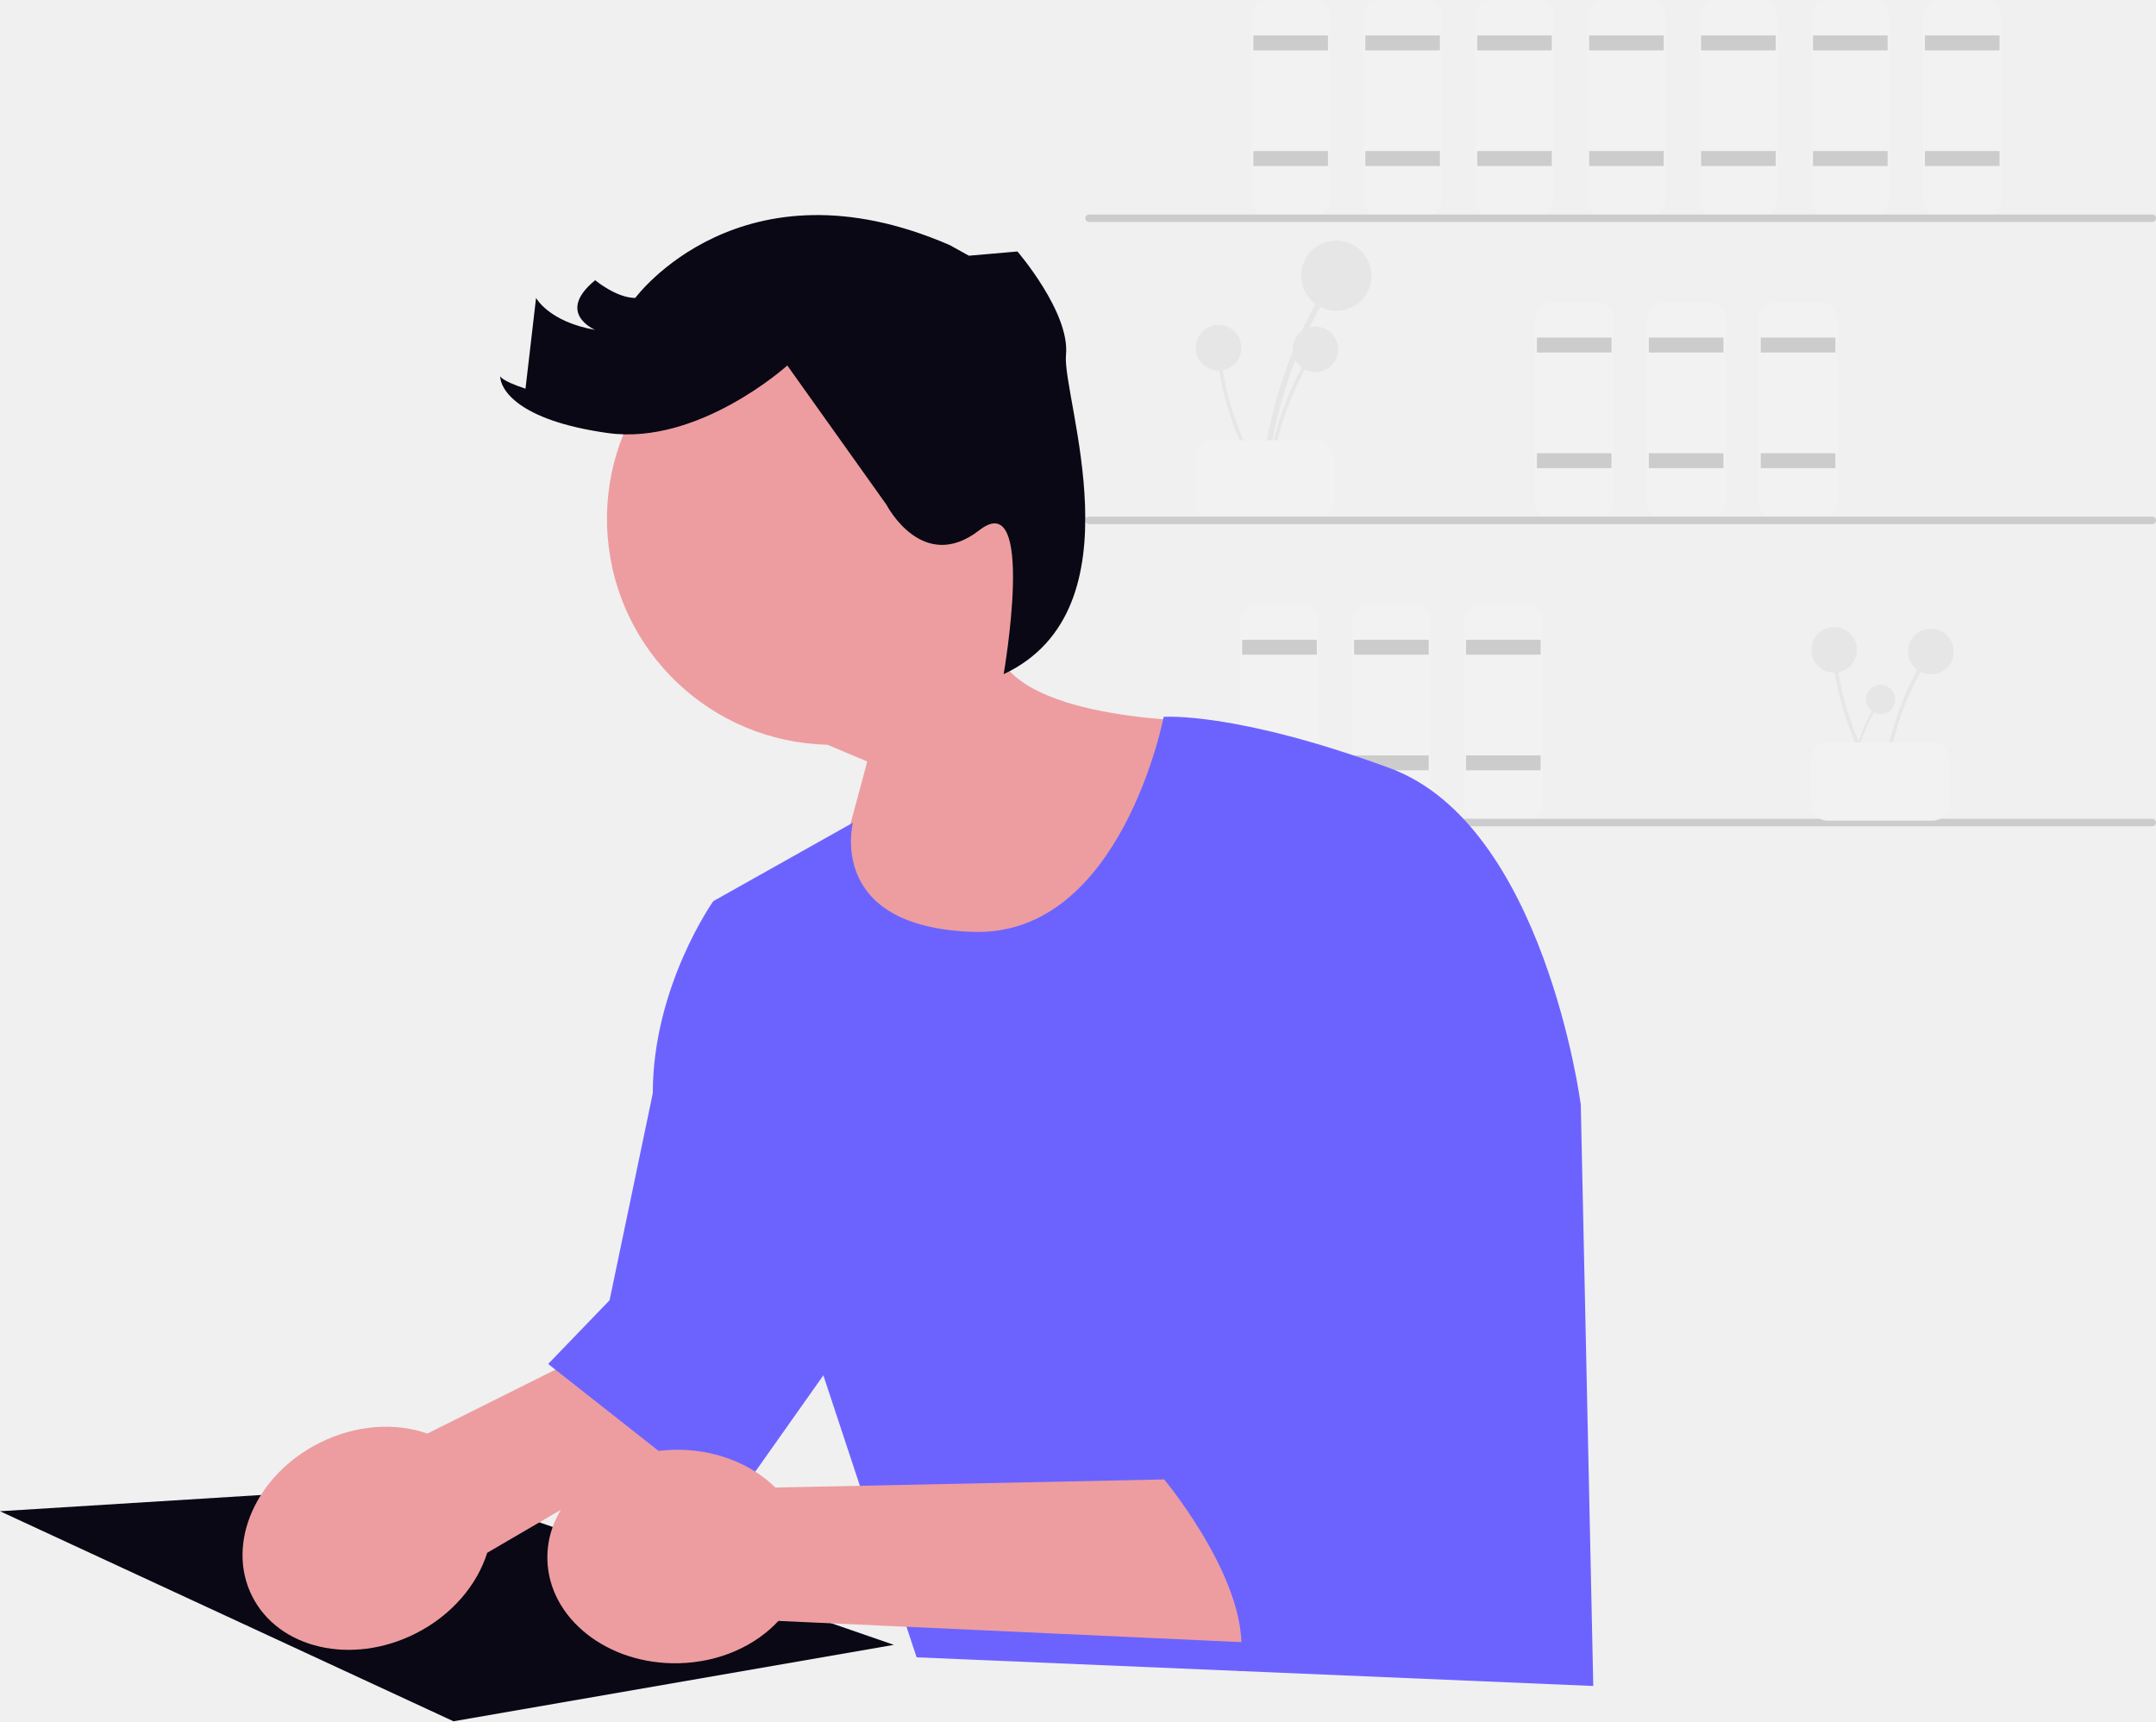
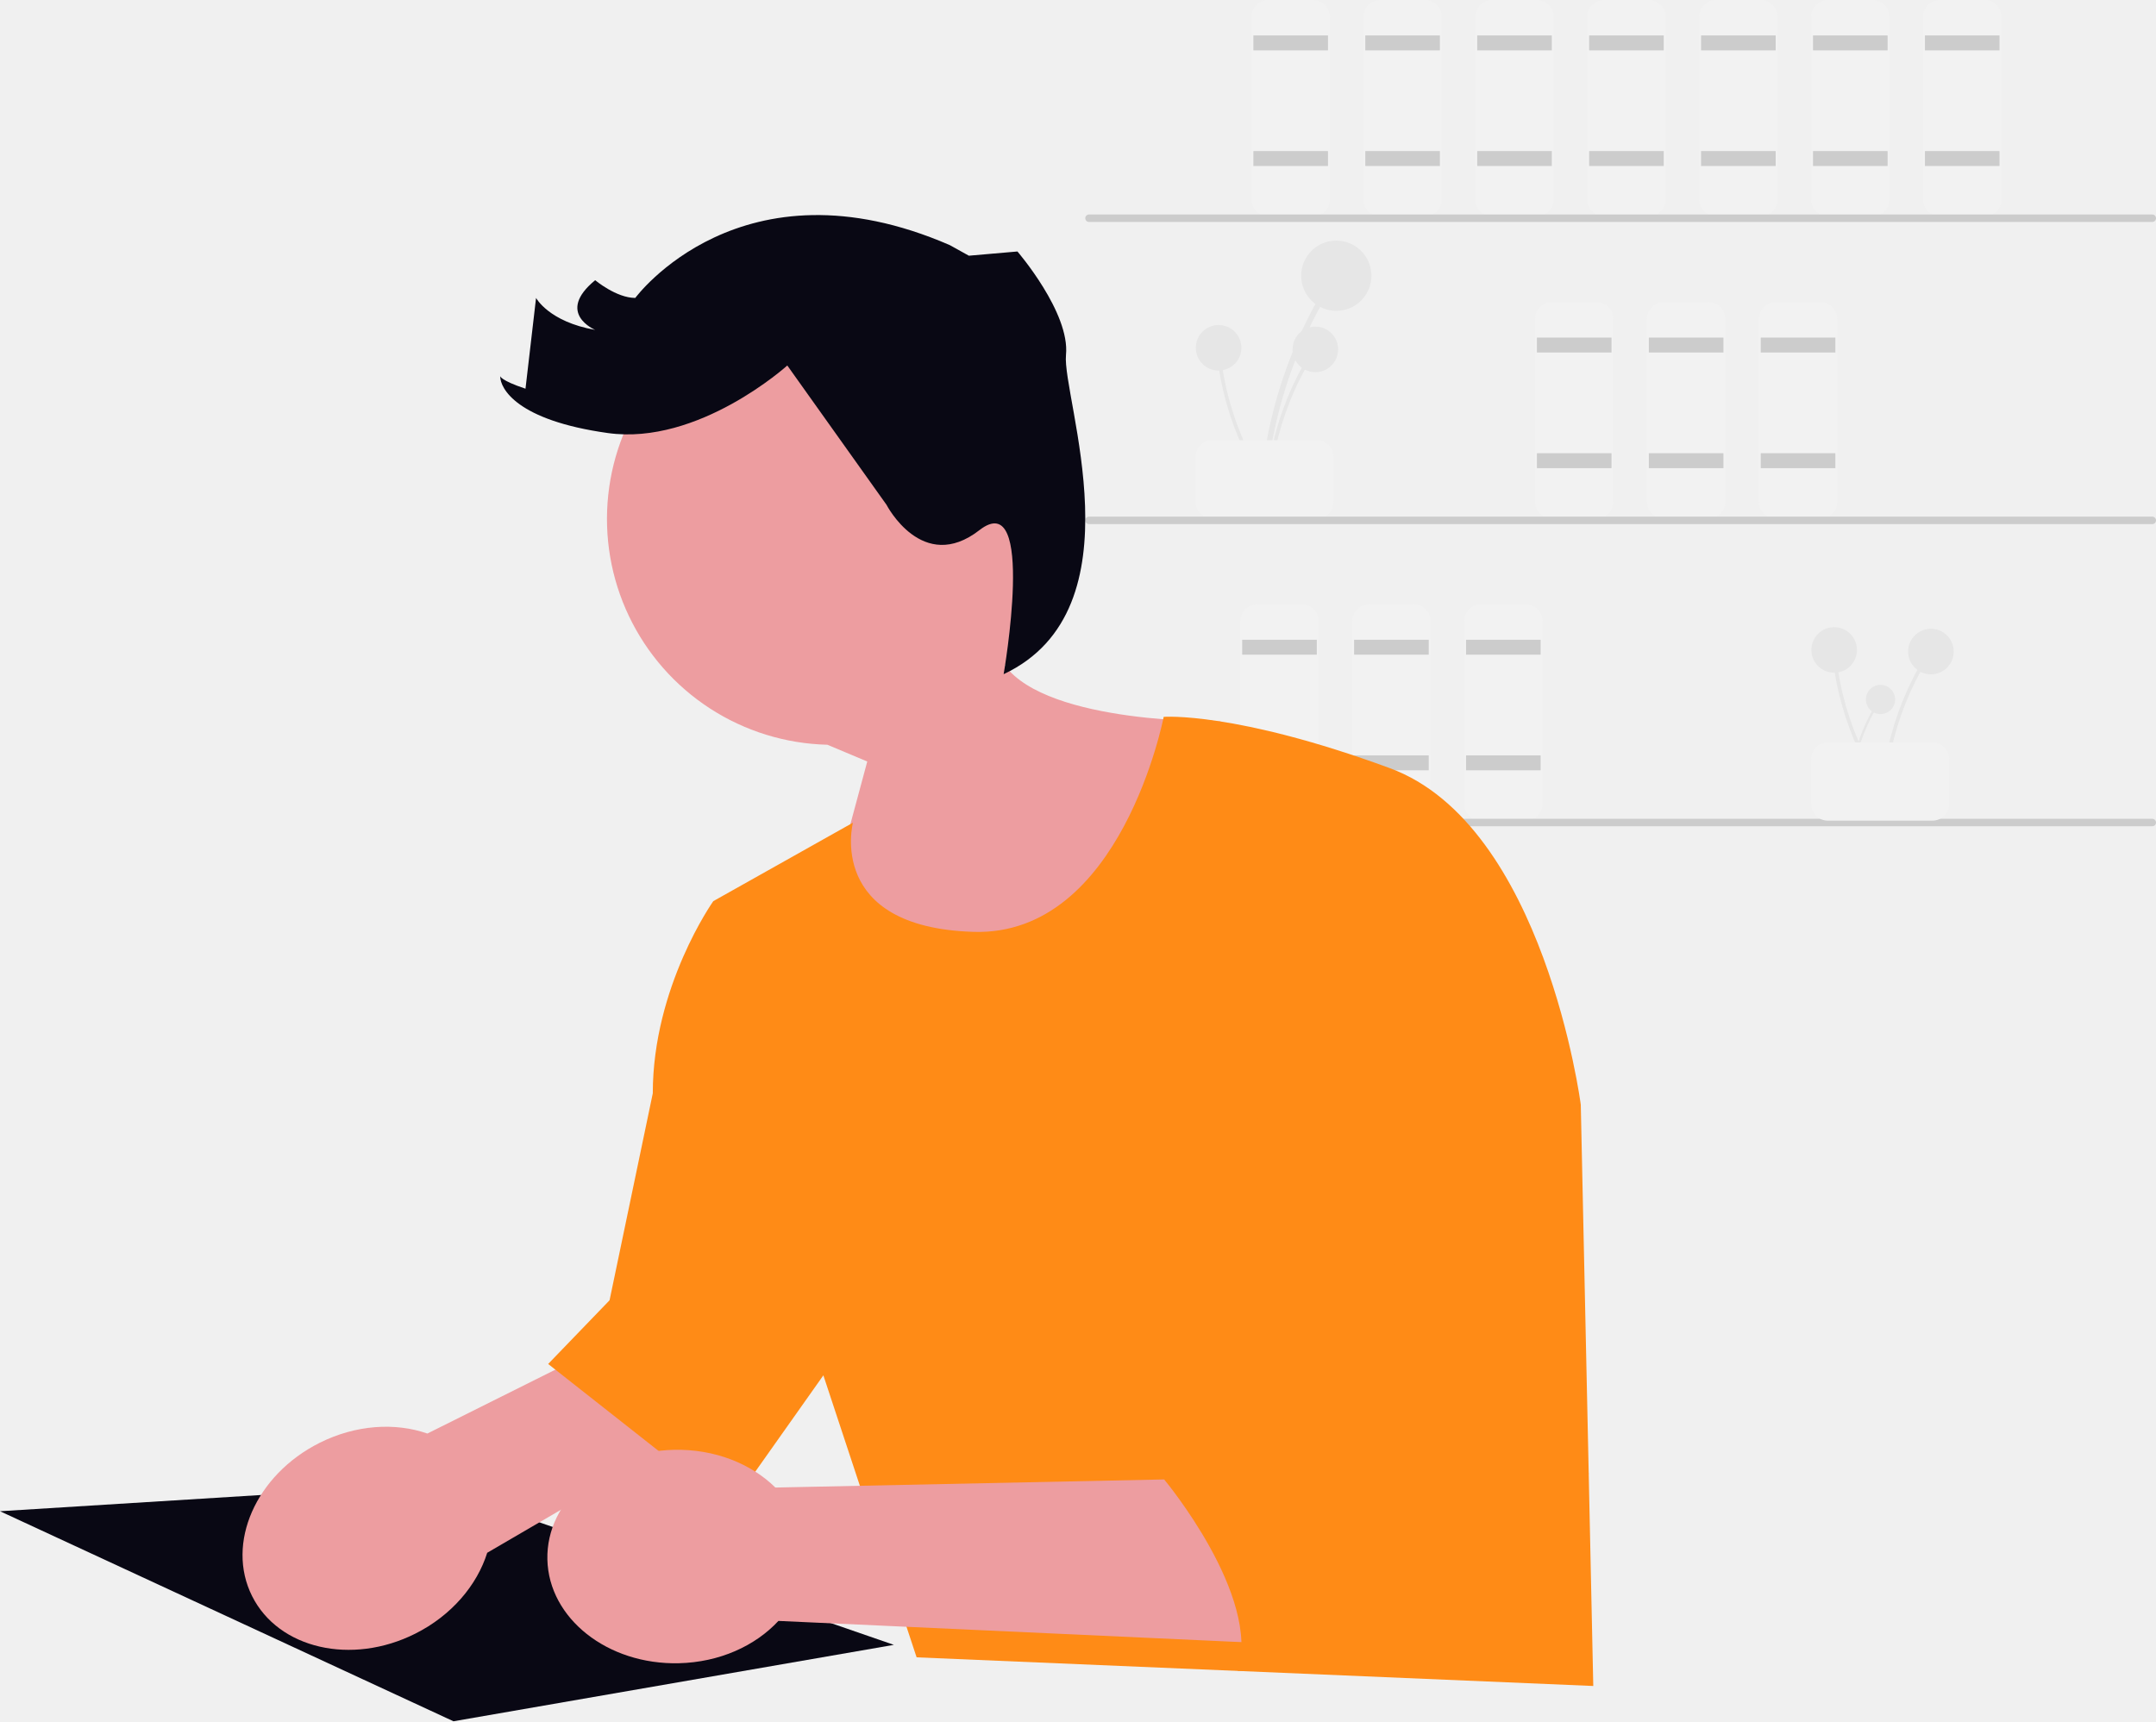
- <svg xmlns="http://www.w3.org/2000/svg" width="800" height="638.772" viewBox="0 0 800 638.772" role="img" artist="Katerina Limpitsouni" source="https://undraw.co/">
-   <g transform="translate(-610.75 -138.864)">
-     <path d="M689.636,391.636a168.947,168.947,0,0,1,13.983-53.32q3.155-7.05,6.947-13.789a1.03,1.03,0,0,0-1.777-1.039,171.281,171.281,0,0,0-19.059,52.58q-1.431,7.729-2.151,15.568C687.456,392.954,689.515,392.946,689.636,391.636Z" transform="translate(391.039 -73.608)" fill="#e6e6e6" />
-     <circle cx="13.033" cy="13.033" r="13.033" transform="translate(1093.555 228.153)" fill="#e6e6e6" />
-     <path d="M690.4,385.194a109.6,109.6,0,0,1,9.071-34.591q2.047-4.573,4.506-8.945a.668.668,0,0,0-1.153-.674,111.111,111.111,0,0,0-12.365,34.111q-.928,5.015-1.4,10.1C688.983,386.049,690.319,386.043,690.4,385.194Z" transform="translate(391.61 -66.819)" fill="#e6e6e6" />
-     <circle cx="8.455" cy="8.455" r="8.455" transform="translate(1090.365 260.068)" fill="#e6e6e6" />
-     <path d="M693.639,384.26a109.6,109.6,0,0,1-14.123-32.854q-1.2-4.865-1.949-9.825a.668.668,0,0,0-1.323.178,111.117,111.117,0,0,0,11.231,34.5q2.352,4.525,5.112,8.822c.464.723,1.513-.1,1.053-.821Z" transform="translate(386.683 -66.684)" fill="#e6e6e6" />
-     <circle cx="8.455" cy="8.455" r="8.455" transform="translate(1054.464 259.475)" fill="#e6e6e6" />
-     <path d="M670.059,384V367.39a6.237,6.237,0,0,1,6.23-6.229H715.05a6.236,6.236,0,0,1,6.229,6.229V384a6.237,6.237,0,0,1-6.23,6.229H676.289A6.236,6.236,0,0,1,670.059,384Z" transform="translate(384.308 -58.946)" fill="#f2f2f2" style="isolation:isolate" />
-     <path d="M707.9,323.451H691.289a6.236,6.236,0,0,1-6.229-6.229V249.39a6.236,6.236,0,0,1,6.23-6.229H707.9a6.237,6.237,0,0,1,6.229,6.229v67.832a6.236,6.236,0,0,1-6.229,6.229Z" transform="translate(390.073 -104.296)" fill="#f2f2f2" style="isolation:isolate" />
-     <rect width="27.686" height="5.537" transform="translate(1075.824 152.016)" fill="#ccc" />
-     <rect width="27.686" height="5.537" transform="translate(1075.824 194.93)" fill="#ccc" />
-     <path d="M737.9,323.451H721.289a6.236,6.236,0,0,1-6.229-6.229V249.39a6.236,6.236,0,0,1,6.229-6.229H737.9a6.237,6.237,0,0,1,6.23,6.229v67.832a6.237,6.237,0,0,1-6.23,6.229Z" transform="translate(401.602 -104.296)" fill="#f2f2f2" style="isolation:isolate" />
-     <rect width="27.686" height="5.537" transform="translate(1117.354 152.016)" fill="#ccc" />
-     <rect width="27.686" height="5.537" transform="translate(1117.354 194.93)" fill="#ccc" />
-     <path d="M767.9,323.451H751.289a6.236,6.236,0,0,1-6.23-6.229V249.39a6.236,6.236,0,0,1,6.23-6.229H767.9a6.236,6.236,0,0,1,6.229,6.229v67.832a6.236,6.236,0,0,1-6.229,6.229Z" transform="translate(413.132 -104.296)" fill="#f2f2f2" style="isolation:isolate" />
-     <rect width="27.686" height="5.537" transform="translate(1158.883 152.016)" fill="#ccc" />
-     <rect width="27.686" height="5.537" transform="translate(1158.883 194.93)" fill="#ccc" />
-     <path d="M783.9,404.451H767.289a6.237,6.237,0,0,1-6.229-6.229V330.39a6.237,6.237,0,0,1,6.23-6.229H783.9a6.236,6.236,0,0,1,6.229,6.23v67.832A6.236,6.236,0,0,1,783.9,404.451Z" transform="translate(419.281 -73.165)" fill="#f2f2f2" style="isolation:isolate" />
-     <rect width="27.686" height="5.537" transform="translate(1181.032 264.146)" fill="#ccc" />
-     <rect width="27.686" height="5.537" transform="translate(1181.032 307.06)" fill="#ccc" />
-     <path d="M813.9,404.451H797.288a6.237,6.237,0,0,1-6.229-6.229V330.39a6.237,6.237,0,0,1,6.23-6.229H813.9a6.236,6.236,0,0,1,6.229,6.23v67.832a6.237,6.237,0,0,1-6.23,6.229Z" transform="translate(430.812 -73.165)" fill="#f2f2f2" style="isolation:isolate" />
-     <rect width="27.686" height="5.537" transform="translate(1222.562 264.146)" fill="#ccc" />
-     <rect width="27.686" height="5.537" transform="translate(1222.562 307.06)" fill="#ccc" />
-     <path d="M843.9,404.451H827.289a6.236,6.236,0,0,1-6.229-6.229V330.39a6.236,6.236,0,0,1,6.229-6.229H843.9a6.236,6.236,0,0,1,6.229,6.23v67.832a6.237,6.237,0,0,1-6.23,6.229Z" transform="translate(442.342 -73.165)" fill="#f2f2f2" style="isolation:isolate" />
-     <rect width="27.686" height="5.537" transform="translate(1264.092 264.146)" fill="#ccc" />
-     <rect width="27.686" height="5.537" transform="translate(1264.092 307.06)" fill="#ccc" />
-     <path d="M704.9,485.451H688.289a6.236,6.236,0,0,1-6.229-6.229V411.39a6.236,6.236,0,0,1,6.229-6.229H704.9a6.237,6.237,0,0,1,6.229,6.229v67.832A6.237,6.237,0,0,1,704.9,485.451Z" transform="translate(388.921 -42.035)" fill="#f2f2f2" style="isolation:isolate" />
-     <rect width="27.686" height="5.537" transform="translate(1071.671 376.276)" fill="#ccc" />
-     <rect width="27.686" height="5.537" transform="translate(1071.671 419.19)" fill="#ccc" />
-     <path d="M734.9,485.451H718.289a6.237,6.237,0,0,1-6.229-6.229V411.39a6.236,6.236,0,0,1,6.229-6.229H734.9a6.236,6.236,0,0,1,6.229,6.229v67.832A6.236,6.236,0,0,1,734.9,485.451Z" transform="translate(400.45 -42.035)" fill="#f2f2f2" style="isolation:isolate" />
-     <rect width="27.686" height="5.537" transform="translate(1113.2 376.276)" fill="#ccc" />
-     <rect width="27.686" height="5.537" transform="translate(1113.2 419.19)" fill="#ccc" />
-     <path d="M764.9,485.451H748.289a6.237,6.237,0,0,1-6.23-6.229V411.39a6.236,6.236,0,0,1,6.23-6.229H764.9a6.237,6.237,0,0,1,6.229,6.229v67.832A6.237,6.237,0,0,1,764.9,485.451Z" transform="translate(411.98 -42.035)" fill="#f2f2f2" style="isolation:isolate" />
-     <rect width="27.686" height="5.537" transform="translate(1154.731 376.276)" fill="#ccc" />
-     <rect width="27.686" height="5.537" transform="translate(1154.731 419.19)" fill="#ccc" />
-     <path d="M797.9,323.451H781.289a6.236,6.236,0,0,1-6.229-6.229V249.39a6.236,6.236,0,0,1,6.23-6.229H797.9a6.236,6.236,0,0,1,6.229,6.229v67.832a6.236,6.236,0,0,1-6.229,6.229Z" transform="translate(424.663 -104.296)" fill="#f2f2f2" style="isolation:isolate" />
-     <rect width="27.686" height="5.537" transform="translate(1200.413 152.016)" fill="#ccc" />
-     <rect width="27.686" height="5.537" transform="translate(1200.413 194.93)" fill="#ccc" />
-     <path d="M827.9,323.451H811.289a6.236,6.236,0,0,1-6.23-6.229V249.39a6.236,6.236,0,0,1,6.229-6.229H827.9a6.237,6.237,0,0,1,6.229,6.229v67.832a6.236,6.236,0,0,1-6.229,6.229Z" transform="translate(436.192 -104.296)" fill="#f2f2f2" style="isolation:isolate" />
-     <rect width="27.686" height="5.537" transform="translate(1241.943 152.016)" fill="#ccc" />
-     <rect width="27.686" height="5.537" transform="translate(1241.943 194.93)" fill="#ccc" />
-     <path d="M857.9,323.451H841.289a6.236,6.236,0,0,1-6.229-6.229V249.39a6.237,6.237,0,0,1,6.229-6.229H857.9a6.237,6.237,0,0,1,6.229,6.229v67.832a6.236,6.236,0,0,1-6.229,6.229Z" transform="translate(447.722 -104.296)" fill="#f2f2f2" style="isolation:isolate" />
-     <rect width="27.686" height="5.537" transform="translate(1283.472 152.016)" fill="#ccc" />
-     <rect width="27.686" height="5.537" transform="translate(1283.472 194.93)" fill="#ccc" />
-     <path d="M887.9,323.451H871.288a6.236,6.236,0,0,1-6.229-6.229V249.39a6.236,6.236,0,0,1,6.229-6.229H887.9a6.237,6.237,0,0,1,6.229,6.229v67.832a6.237,6.237,0,0,1-6.229,6.229Z" transform="translate(459.251 -104.296)" fill="#f2f2f2" style="isolation:isolate" />
-     <rect width="27.686" height="5.537" transform="translate(1325.002 152.016)" fill="#ccc" />
-     <rect width="27.686" height="5.537" transform="translate(1325.002 194.93)" fill="#ccc" />
-     <path d="M1036.416,303.429H641.884a1.384,1.384,0,1,1,0-2.769h394.532a1.384,1.384,0,1,1,0,2.769Z" transform="translate(372.949 -82.197)" fill="#ccc" />
-     <path d="M1036.416,384.429H641.884a1.384,1.384,0,0,1,0-2.769h394.532a1.384,1.384,0,1,1,0,2.769Z" transform="translate(372.949 -51.067)" fill="#ccc" />
-     <path d="M1036.416,465.429H641.884a1.384,1.384,0,1,1,0-2.769h394.532a1.384,1.384,0,1,1,0,2.769Z" transform="translate(372.949 -19.936)" fill="#ccc" />
-     <path d="M853.431,432.548a70.257,70.257,0,0,1,5.815-22.174q1.313-2.932,2.889-5.734a.428.428,0,0,0-.739-.432,71.225,71.225,0,0,0-7.926,21.866q-.6,3.215-.895,6.474C852.524,433.1,853.38,433.093,853.431,432.548Z" transform="translate(444.325 -2.151)" fill="#e6e6e6" />
-     <ellipse cx="5.42" cy="5.42" rx="5.42" ry="5.42" transform="translate(1303.112 393.022)" fill="#e6e6e6" />
-     <path d="M855.4,466.194a109.6,109.6,0,0,1,9.071-34.591q2.047-4.573,4.507-8.945a.668.668,0,0,0-1.153-.674,111.118,111.118,0,0,0-12.365,34.111q-.928,5.015-1.4,10.1C853.983,467.049,855.319,467.043,855.4,466.194Z" transform="translate(455.023 -35.69)" fill="#e6e6e6" />
-     <circle cx="8.455" cy="8.455" r="8.455" transform="translate(1318.778 372.198)" fill="#e6e6e6" />
-     <path d="M858.639,465.26a109.6,109.6,0,0,1-14.123-32.854q-1.2-4.865-1.949-9.825a.668.668,0,0,0-1.323.178,111.115,111.115,0,0,0,11.231,34.5q2.352,4.525,5.112,8.822c.464.723,1.513-.1,1.053-.821Z" transform="translate(450.097 -35.554)" fill="#e6e6e6" />
-     <circle cx="8.455" cy="8.455" r="8.455" transform="translate(1282.878 371.605)" fill="#e6e6e6" />
-     <path d="M835.059,465V448.39a6.237,6.237,0,0,1,6.229-6.229H880.05a6.236,6.236,0,0,1,6.229,6.229V465a6.236,6.236,0,0,1-6.229,6.229H841.289A6.237,6.237,0,0,1,835.059,465Z" transform="translate(447.722 -27.815)" fill="#f2f2f2" style="isolation:isolate" />
-     <path d="M433.222,128.568A83.82,83.82,0,1,0,350.644,235.55l14.793,6.222-20.964,77.843,108.111,20.369L496.52,226.891s-63.778,1.195-80.059-20.792a83.729,83.729,0,0,0,16.761-77.531Z" transform="translate(567.118 179.691)" fill="#ed9da0" />
-     <path d="M2,601.74l168.265,77.951L333.681,651.33,161.511,591.822Z" transform="translate(608.75 97.945)" fill="#090814" />
-     <path d="M177.216,554.559l161-80.362,15.068,34.852L199.42,598.81c-3.782,12.02-13.2,23.241-26.7,30.017-23.625,11.855-50.729,5.615-60.54-13.936s1.387-45.011,25.012-56.865c13.5-6.775,28.127-7.618,40.024-3.466Z" transform="translate(592.114 116.298)" fill="#ed9da0" />
-     <path d="M471.391,254.275s-15.71,81.474-70.568,79.786-44.731-40.511-44.731-40.511l-51.816,29.117s-22.454,31.649-22.454,71.316l-16.036,76.8L243,494.416l67.518,53.17,34.6-48.951,34.6,104.653,251.082,10.631L626.164,398.2s-13.5-103.809-70.894-124.908-83.879-19.02-83.879-19.02Z" transform="translate(571.148 150.62)" fill="#6c63ff" />
-     <path d="M328.443,88.937s-32.9,29.77-66.59,25.069S221.9,97.554,221.9,92.854c0,0,0,1.567,9.4,4.7l3.917-33.687s4.7,8.836,21.936,11.86c0,0-14.885-6.219,0-18.441,0,0,7.834,6.58,14.885,6.58,0,0,39.171-53.272,116.728-19.585l7.051,3.917,9.1-.791,8.921-.776S433.42,69.352,431.853,85.02s28.152,94.366-23.136,118.473c0,0,12.168-69.9-8.984-53.45s-34.47-9.4-34.47-9.4l-36.82-51.705Z" transform="translate(574.44 185.56)" fill="#090814" />
-     <path d="M327.257,590.569l179.9-3.747,8.7,61.834-187.468-8.591c-8.562,9.246-21.875,15.359-36.977,15.705-26.425.606-48.253-16.63-48.755-38.5s20.513-40.089,46.938-40.7c15.1-.346,28.682,5.15,37.658,13.993Z" transform="translate(571.202 100.326)" fill="#ed9da0" />
-     <path d="M548.518,430.822s-5.908,37.135,11.816,49.794c0,0-5.908,45.575,8.44,59.922,0,0-26.366,1.068-21.2,14.881,0,0-38.722-6.442-33.658,9.594,0,0,35.834,43.008,27.2,70.877L658.235,630l13.071-67.436" transform="translate(528.949 123.065)" fill="#6c63ff" />
+ <svg xmlns="http://www.w3.org/2000/svg" width="800" height="639" viewBox="0 0 800 639" fill="none">
+   <g clip-path="url(#clip0_4003_977)">
+     <path d="M469.925 179.164C471.636 160.745 476.359 142.732 483.908 125.844C486.011 121.144 488.327 116.548 490.855 112.055C490.98 111.82 491.01 111.546 490.937 111.29C490.865 111.033 490.696 110.815 490.466 110.681C490.236 110.546 489.963 110.506 489.705 110.569C489.446 110.631 489.221 110.792 489.078 111.016C479.887 127.38 473.448 145.144 470.019 163.596C469.065 168.749 468.348 173.938 467.868 179.164C467.745 180.482 469.804 180.474 469.925 179.164Z" fill="#E6E6E6" />
+     <path d="M495.838 115.355C503.036 115.355 508.871 109.52 508.871 102.322C508.871 95.124 503.036 89.289 495.838 89.289C488.64 89.289 482.805 95.124 482.805 102.322C482.805 109.52 488.64 115.355 495.838 115.355Z" fill="#E6E6E6" />
+     <path d="M471.26 179.511C472.37 167.562 475.434 155.876 480.331 144.92C481.696 141.871 483.198 138.889 484.837 135.975C484.921 135.822 484.942 135.643 484.896 135.475C484.849 135.307 484.739 135.164 484.589 135.076C484.438 134.988 484.26 134.963 484.091 135.005C483.922 135.047 483.776 135.153 483.684 135.301C477.721 145.917 473.544 157.441 471.319 169.412C470.7 172.755 470.234 176.122 469.919 179.512C469.843 180.366 471.179 180.36 471.26 179.511Z" fill="#E6E6E6" />
+     <path d="M488.07 138.114C492.74 138.114 496.525 134.329 496.525 129.659C496.525 124.99 492.74 121.204 488.07 121.204C483.4 121.204 479.615 124.99 479.615 129.659C479.615 134.329 483.4 138.114 488.07 138.114Z" fill="#E6E6E6" />
+     <path d="M469.572 178.712C463.097 168.608 458.326 157.509 455.449 145.858C454.649 142.615 453.999 139.34 453.5 136.033C453.47 135.863 453.376 135.711 453.236 135.609C453.097 135.507 452.924 135.463 452.753 135.486C452.582 135.509 452.427 135.598 452.319 135.733C452.212 135.868 452.161 136.039 452.177 136.211C454.005 148.249 457.799 159.904 463.408 170.711C464.976 173.728 466.68 176.668 468.52 179.533C468.984 180.256 470.033 179.433 469.573 178.712H469.572Z" fill="#E6E6E6" />
+     <path d="M452.169 137.521C456.839 137.521 460.624 133.735 460.624 129.066C460.624 124.396 456.839 120.611 452.169 120.611C447.499 120.611 443.714 124.396 443.714 129.066C443.714 133.735 447.499 137.521 452.169 137.521Z" fill="#E6E6E6" />
+     <path d="M443.617 186.19V169.58C443.619 167.929 444.276 166.345 445.444 165.177C446.612 164.01 448.195 163.353 449.847 163.351H488.608C490.259 163.353 491.843 164.01 493.011 165.178C494.178 166.345 494.835 167.929 494.837 169.58V186.19C494.835 187.842 494.178 189.425 493.01 190.593C491.842 191.76 490.259 192.417 488.607 192.419H449.847C448.195 192.417 446.612 191.761 445.444 190.593C444.276 189.425 443.619 187.842 443.617 186.19Z" fill="#F2F2F2" />
+     <path d="M487.223 80.291H470.612C468.961 80.289 467.377 79.632 466.21 78.465C465.042 77.297 464.385 75.713 464.383 74.062V6.23C464.385 4.578 465.042 2.995 466.21 1.827C467.378 0.659 468.961 0.003 470.613 0.001H487.223C488.874 0.003 490.458 0.66 491.625 1.828C492.793 2.995 493.45 4.579 493.452 6.23V74.062C493.45 75.713 492.793 77.297 491.626 78.465C490.458 79.632 488.875 80.289 487.223 80.291Z" fill="#F2F2F2" />
+     <path d="M492.76 13.152H465.074V18.689H492.76V13.152Z" fill="#CCCCCC" />
+     <path d="M492.76 56.066H465.074V61.603H492.76V56.066Z" fill="#CCCCCC" />
+     <path d="M528.752 80.291H512.141C510.49 80.289 508.906 79.632 507.738 78.465C506.571 77.297 505.914 75.713 505.912 74.062V6.23C505.914 4.579 506.571 2.995 507.738 1.827C508.906 0.66 510.49 0.003 512.141 0.001H528.752C530.404 0.003 531.987 0.66 533.155 1.827C534.323 2.995 534.98 4.578 534.982 6.23V74.062C534.98 75.713 534.323 77.297 533.155 78.465C531.987 79.632 530.404 80.289 528.752 80.291Z" fill="#F2F2F2" />
+     <path d="M534.29 13.152H506.604V18.689H534.29V13.152Z" fill="#CCCCCC" />
+     <path d="M534.29 56.066H506.604V61.603H534.29V56.066Z" fill="#CCCCCC" />
+     <path d="M570.282 80.291H553.671C552.019 80.289 550.436 79.633 549.268 78.465C548.1 77.297 547.443 75.714 547.441 74.062V6.23C547.443 4.578 548.1 2.995 549.268 1.827C550.436 0.659 552.019 0.003 553.671 0.001H570.282C571.934 0.003 573.517 0.66 574.685 1.827C575.852 2.995 576.509 4.579 576.511 6.23V74.062C576.509 75.713 575.852 77.297 574.685 78.465C573.517 79.632 571.934 80.289 570.282 80.291Z" fill="#F2F2F2" />
+     <path d="M575.819 13.152H548.133V18.689H575.819V13.152Z" fill="#CCCCCC" />
+     <path d="M575.819 56.066H548.133V61.603H575.819V56.066Z" fill="#CCCCCC" />
+     <path d="M592.431 192.422H575.82C574.169 192.42 572.585 191.763 571.418 190.595C570.25 189.427 569.593 187.844 569.591 186.193V118.361C569.593 116.709 570.25 115.126 571.418 113.958C572.586 112.791 574.169 112.134 575.821 112.132H592.431C594.083 112.134 595.666 112.791 596.834 113.959C598.002 115.127 598.658 116.71 598.66 118.362V186.194C598.658 187.845 598.001 189.428 596.833 190.596C595.665 191.763 594.082 192.42 592.431 192.422Z" fill="#F2F2F2" />
+     <path d="M597.968 125.282H570.282V130.819H597.968V125.282Z" fill="#CCCCCC" />
+     <path d="M597.968 168.196H570.282V173.733H597.968V168.196Z" fill="#CCCCCC" />
+     <path d="M633.962 192.422H617.35C615.699 192.42 614.115 191.763 612.948 190.595C611.78 189.427 611.123 187.844 611.121 186.193V118.361C611.123 116.709 611.78 115.126 612.948 113.958C614.116 112.791 615.699 112.134 617.351 112.132H633.962C635.614 112.134 637.197 112.791 638.365 113.959C639.533 115.127 640.189 116.71 640.191 118.362V186.194C640.189 187.845 639.532 189.429 638.364 190.596C637.196 191.764 635.612 192.421 633.961 192.423L633.962 192.422Z" fill="#F2F2F2" />
+     <path d="M639.498 125.282H611.812V130.819H639.498V125.282Z" fill="#CCCCCC" />
+     <path d="M639.498 168.196H611.812V173.733H639.498V168.196Z" fill="#CCCCCC" />
+     <path d="M675.492 192.422H658.881C657.23 192.42 655.646 191.763 654.478 190.595C653.311 189.428 652.654 187.844 652.652 186.193V118.361C652.654 116.709 653.311 115.126 654.478 113.958C655.646 112.791 657.23 112.134 658.881 112.132H675.492C677.144 112.134 678.727 112.791 679.895 113.959C681.063 115.127 681.719 116.71 681.721 118.362V186.194C681.719 187.845 681.062 189.429 679.894 190.596C678.726 191.764 677.143 192.421 675.491 192.423L675.492 192.422Z" fill="#F2F2F2" />
+     <path d="M681.028 125.282H653.342V130.819H681.028V125.282Z" fill="#CCCCCC" />
+     <path d="M681.028 168.196H653.342V173.733H681.028V168.196Z" fill="#CCCCCC" />
+     <path d="M483.071 304.552H466.46C464.808 304.55 463.225 303.893 462.057 302.726C460.89 301.558 460.233 299.975 460.231 298.323V230.491C460.233 228.84 460.89 227.256 462.057 226.089C463.225 224.921 464.808 224.264 466.46 224.262H483.071C484.722 224.264 486.306 224.921 487.473 226.089C488.641 227.257 489.298 228.84 489.3 230.491V298.323C489.298 299.975 488.641 301.558 487.473 302.725C486.306 303.893 484.722 304.55 483.071 304.552Z" fill="#F2F2F2" />
+     <path d="M488.607 237.412H460.921V242.949H488.607V237.412Z" fill="#CCCCCC" />
+     <path d="M488.607 280.326H460.921V285.863H488.607V280.326Z" fill="#CCCCCC" />
+     <path d="M524.6 304.552H507.989C506.338 304.55 504.754 303.893 503.587 302.725C502.419 301.558 501.762 299.975 501.76 298.323V230.491C501.762 228.84 502.419 227.256 503.586 226.089C504.754 224.921 506.338 224.264 507.989 224.262H524.6C526.252 224.264 527.835 224.921 529.003 226.089C530.17 227.256 530.827 228.84 530.829 230.491V298.323C530.827 299.975 530.17 301.558 529.003 302.726C527.835 303.893 526.252 304.55 524.6 304.552Z" fill="#F2F2F2" />
+     <path d="M530.136 237.412H502.45V242.949H530.136V237.412Z" fill="#CCCCCC" />
+     <path d="M530.136 280.326H502.45V285.863H530.136V280.326Z" fill="#CCCCCC" />
+     <path d="M566.13 304.552H549.519C547.867 304.55 546.284 303.894 545.116 302.726C543.948 301.558 543.291 299.975 543.289 298.323V230.491C543.291 228.84 543.948 227.256 545.116 226.088C546.284 224.921 547.867 224.264 549.519 224.262H566.13C567.781 224.264 569.365 224.921 570.532 226.089C571.7 227.257 572.357 228.84 572.359 230.491V298.323C572.357 299.975 571.7 301.558 570.532 302.725C569.365 303.893 567.781 304.55 566.13 304.552Z" fill="#F2F2F2" />
+     <path d="M571.667 237.412H543.981V242.949H571.667V237.412Z" fill="#CCCCCC" />
+     <path d="M571.667 280.326H543.981V285.863H571.667V280.326Z" fill="#CCCCCC" />
+     <path d="M611.813 80.291H595.202C593.551 80.289 591.967 79.632 590.799 78.465C589.632 77.297 588.975 75.713 588.973 74.062V6.23C588.975 4.578 589.632 2.995 590.8 1.827C591.968 0.659 593.551 0.003 595.203 0.001H611.813C613.465 0.003 615.048 0.66 616.216 1.827C617.383 2.995 618.04 4.579 618.042 6.23V74.062C618.04 75.713 617.383 77.297 616.216 78.465C615.048 79.632 613.465 80.289 611.813 80.291Z" fill="#F2F2F2" />
+     <path d="M617.349 13.152H589.663V18.689H617.349V13.152Z" fill="#CCCCCC" />
+     <path d="M617.349 56.066H589.663V61.603H617.349V56.066Z" fill="#CCCCCC" />
+     <path d="M653.342 80.291H636.731C635.079 80.289 633.496 79.633 632.328 78.465C631.16 77.297 630.503 75.714 630.501 74.062V6.23C630.503 4.579 631.16 2.995 632.327 1.827C633.495 0.66 635.079 0.003 636.73 0.001H653.342C654.993 0.003 656.576 0.66 657.744 1.828C658.912 2.995 659.569 4.579 659.571 6.23V74.062C659.569 75.713 658.912 77.297 657.745 78.465C656.577 79.632 654.993 80.289 653.342 80.291Z" fill="#F2F2F2" />
+     <path d="M658.879 13.152H631.193V18.689H658.879V13.152Z" fill="#CCCCCC" />
+     <path d="M658.879 56.066H631.193V61.603H658.879V56.066Z" fill="#CCCCCC" />
+     <path d="M694.872 80.291H678.261C676.61 80.289 675.026 79.632 673.858 78.465C672.691 77.297 672.034 75.713 672.032 74.062V6.23C672.034 4.579 672.691 2.995 673.859 1.828C675.026 0.66 676.61 0.003 678.261 0.001H694.872C696.523 0.003 698.107 0.66 699.274 1.828C700.442 2.995 701.099 4.579 701.101 6.23V74.062C701.099 75.713 700.442 77.297 699.275 78.465C698.107 79.632 696.523 80.289 694.872 80.291Z" fill="#F2F2F2" />
+     <path d="M700.408 13.152H672.722V18.689H700.408V13.152Z" fill="#CCCCCC" />
+     <path d="M700.408 56.066H672.722V61.603H700.408V56.066Z" fill="#CCCCCC" />
+     <path d="M736.401 80.291H719.789C718.138 80.289 716.554 79.632 715.387 78.465C714.219 77.297 713.562 75.713 713.56 74.062V6.23C713.562 4.579 714.219 2.995 715.387 1.827C716.554 0.66 718.138 0.003 719.789 0.001H736.401C738.052 0.003 739.636 0.66 740.803 1.828C741.971 2.995 742.628 4.579 742.63 6.23V74.062C742.628 75.713 741.971 77.296 740.803 78.464C739.636 79.632 738.052 80.289 736.401 80.291Z" fill="#F2F2F2" />
+     <path d="M741.938 13.152H714.252V18.689H741.938V13.152Z" fill="#CCCCCC" />
+     <path d="M741.938 56.066H714.252V61.603H741.938V56.066Z" fill="#CCCCCC" />
+     <path d="M798.615 82.368H404.083C403.716 82.368 403.364 82.222 403.104 81.963C402.844 81.703 402.698 81.351 402.698 80.984C402.698 80.616 402.844 80.264 403.104 80.005C403.364 79.745 403.716 79.599 404.083 79.599H798.615C798.982 79.599 799.334 79.745 799.594 80.005C799.854 80.264 800 80.616 800 80.984C800 81.351 799.854 81.703 799.594 81.963C799.334 82.222 798.982 82.368 798.615 82.368Z" fill="#CCCCCC" />
+     <path d="M798.615 194.498H404.083C403.716 194.498 403.364 194.352 403.104 194.092C402.844 193.833 402.698 193.481 402.698 193.113C402.698 192.746 402.844 192.394 403.104 192.135C403.364 191.875 403.716 191.729 404.083 191.729H798.615C798.982 191.729 799.334 191.875 799.594 192.135C799.854 192.394 800 192.746 800 193.113C800 193.481 799.854 193.833 799.594 194.092C799.334 194.352 798.982 194.498 798.615 194.498Z" fill="#CCCCCC" />
+     <path d="M798.615 306.629H404.083C403.716 306.629 403.364 306.483 403.104 306.223C402.844 305.964 402.698 305.612 402.698 305.244C402.698 304.877 402.844 304.525 403.104 304.265C403.364 304.006 403.716 303.86 404.083 303.86H798.615C798.982 303.86 799.334 304.006 799.594 304.265C799.854 304.525 800 304.877 800 305.244C800 305.612 799.854 305.964 799.594 306.223C799.334 306.483 798.982 306.629 798.615 306.629Z" fill="#CCCCCC" />
+     <path d="M687.006 291.533C687.717 283.873 689.682 276.382 692.821 269.359C693.696 267.404 694.659 265.493 695.71 263.625C695.767 263.527 695.783 263.41 695.755 263.3C695.726 263.191 695.655 263.097 695.557 263.039C695.459 262.982 695.342 262.966 695.232 262.995C695.122 263.024 695.028 263.095 694.971 263.193C691.149 269.998 688.471 277.385 687.045 285.059C686.645 287.202 686.347 289.36 686.15 291.533C686.099 292.085 686.955 292.078 687.006 291.533Z" fill="#E6E6E6" />
+     <path d="M697.782 264.998C700.775 264.998 703.202 262.572 703.202 259.578C703.202 256.585 700.775 254.158 697.782 254.158C694.789 254.158 692.362 256.585 692.362 259.578C692.362 262.572 694.789 264.998 697.782 264.998Z" fill="#E6E6E6" />
+     <path d="M699.673 291.64C700.783 279.691 703.847 268.005 708.744 257.049C710.109 254.001 711.611 251.019 713.251 248.104C713.335 247.952 713.356 247.772 713.31 247.604C713.263 247.437 713.153 247.293 713.003 247.206C712.853 247.118 712.674 247.092 712.505 247.134C712.336 247.176 712.19 247.282 712.098 247.43C706.135 258.046 701.958 269.57 699.733 281.541C699.114 284.885 698.648 288.251 698.333 291.641C698.256 292.495 699.592 292.489 699.673 291.64Z" fill="#E6E6E6" />
+     <path d="M716.483 250.244C721.153 250.244 724.938 246.459 724.938 241.789C724.938 237.119 721.153 233.334 716.483 233.334C711.813 233.334 708.028 237.119 708.028 241.789C708.028 246.459 711.813 250.244 716.483 250.244Z" fill="#E6E6E6" />
+     <path d="M697.986 290.842C691.511 280.737 686.74 269.638 683.863 257.988C683.063 254.744 682.413 251.469 681.914 248.163C681.884 247.993 681.79 247.841 681.651 247.739C681.511 247.637 681.338 247.593 681.167 247.616C680.996 247.639 680.841 247.728 680.733 247.863C680.626 247.998 680.575 248.169 680.591 248.341C682.419 260.378 686.213 272.034 691.822 282.841C693.39 285.857 695.094 288.798 696.934 291.663C697.398 292.386 698.447 291.563 697.987 290.842H697.986Z" fill="#E6E6E6" />
+     <path d="M680.583 249.651C685.253 249.651 689.038 245.866 689.038 241.196C689.038 236.527 685.253 232.741 680.583 232.741C675.913 232.741 672.128 236.527 672.128 241.196C672.128 245.866 675.913 249.651 680.583 249.651Z" fill="#E6E6E6" />
+     <path d="M672.031 298.321V281.711C672.033 280.06 672.69 278.476 673.858 277.309C675.025 276.141 676.609 275.484 678.26 275.482H717.022C718.673 275.484 720.257 276.141 721.424 277.308C722.592 278.476 723.249 280.059 723.251 281.711V298.321C723.249 299.972 722.592 301.556 721.424 302.723C720.257 303.891 718.673 304.548 717.022 304.55H678.261C676.609 304.548 675.026 303.891 673.858 302.724C672.69 301.556 672.033 299.972 672.031 298.321Z" fill="#F2F2F2" />
+     <path d="M389.59 169.395C385.304 154.507 376.976 141.098 365.53 130.657C354.085 120.216 339.969 113.151 324.751 110.247C309.533 107.343 293.808 108.714 279.321 114.207C264.835 119.7 252.155 129.101 242.688 141.365C233.222 153.629 227.339 168.277 225.695 183.682C224.05 199.087 226.706 214.647 233.37 228.634C240.034 242.62 250.443 254.486 263.443 262.914C276.443 271.342 291.524 276.002 307.012 276.377L321.805 282.599L300.841 360.442L408.952 380.811L452.888 267.718C452.888 267.718 389.11 268.913 372.829 246.926C381.814 236.396 388.048 223.802 390.973 210.271C393.898 196.741 393.423 182.697 389.59 169.395Z" fill="#ED9DA0" />
+     <path d="M0 560.821L168.265 638.772L331.681 610.411L159.511 550.903L0 560.821Z" fill="#090814" />
+     <path d="M158.58 531.993L319.58 451.631L334.648 486.483L180.784 576.244C177.002 588.264 167.584 599.485 154.084 606.261C130.459 618.116 103.355 611.876 93.544 592.325C83.733 572.774 94.931 547.314 118.556 535.46C132.056 528.685 146.683 527.841 158.58 531.993Z" fill="#ED9DA0" />
+     <path d="M431.789 266.031C431.789 266.031 416.079 347.505 361.221 345.817C306.363 344.129 316.49 305.306 316.49 305.306L264.674 334.423C264.674 334.423 242.22 366.072 242.22 405.739L226.184 482.539L203.398 506.172L270.916 559.342L305.516 510.391L340.116 615.044L591.198 625.675L586.562 409.956C586.562 409.956 573.062 306.147 515.668 285.048C458.274 263.949 431.789 266.028 431.789 266.028V266.031Z" fill="#FF8B16" />
+     <path d="M292.133 135.633C292.133 135.633 259.233 165.403 225.543 160.702C191.853 156.001 185.59 144.25 185.59 139.55C185.59 139.55 185.59 141.117 194.99 144.25L198.907 110.563C198.907 110.563 203.607 119.399 220.843 122.423C220.843 122.423 205.958 116.204 220.843 103.982C220.843 103.982 228.677 110.562 235.728 110.562C235.728 110.562 274.899 57.29 352.456 90.977L359.507 94.894L368.607 94.103L377.528 93.327C377.528 93.327 397.11 116.048 395.543 131.716C393.976 147.384 423.695 226.082 372.407 250.189C372.407 250.189 384.575 180.289 363.423 196.739C342.271 213.189 328.953 187.339 328.953 187.339L292.133 135.634V135.633Z" fill="#090814" />
+     <path d="M287.709 552.031L467.609 548.284L476.309 610.118L288.841 601.527C280.279 610.773 266.966 616.886 251.864 617.232C225.439 617.838 203.611 600.602 203.109 578.732C202.607 556.862 223.622 538.643 250.047 538.032C265.147 537.686 278.729 543.182 287.705 552.025L287.709 552.031Z" fill="#ED9DA0" />
+     <path d="M466.717 415.023C466.717 415.023 460.809 452.158 478.533 464.817C478.533 464.817 472.625 510.392 486.973 524.739C486.973 524.739 460.607 525.807 465.773 539.62C465.773 539.62 427.051 533.178 432.115 549.214C432.115 549.214 467.949 592.222 459.315 620.091L576.434 614.201L589.505 546.765" fill="#FF8B16" />
  </g>
+   <defs>
+     <clipPath id="clip0_4003_977">
+       <rect width="800" height="638.772" fill="white" />
+     </clipPath>
+   </defs>
</svg>
